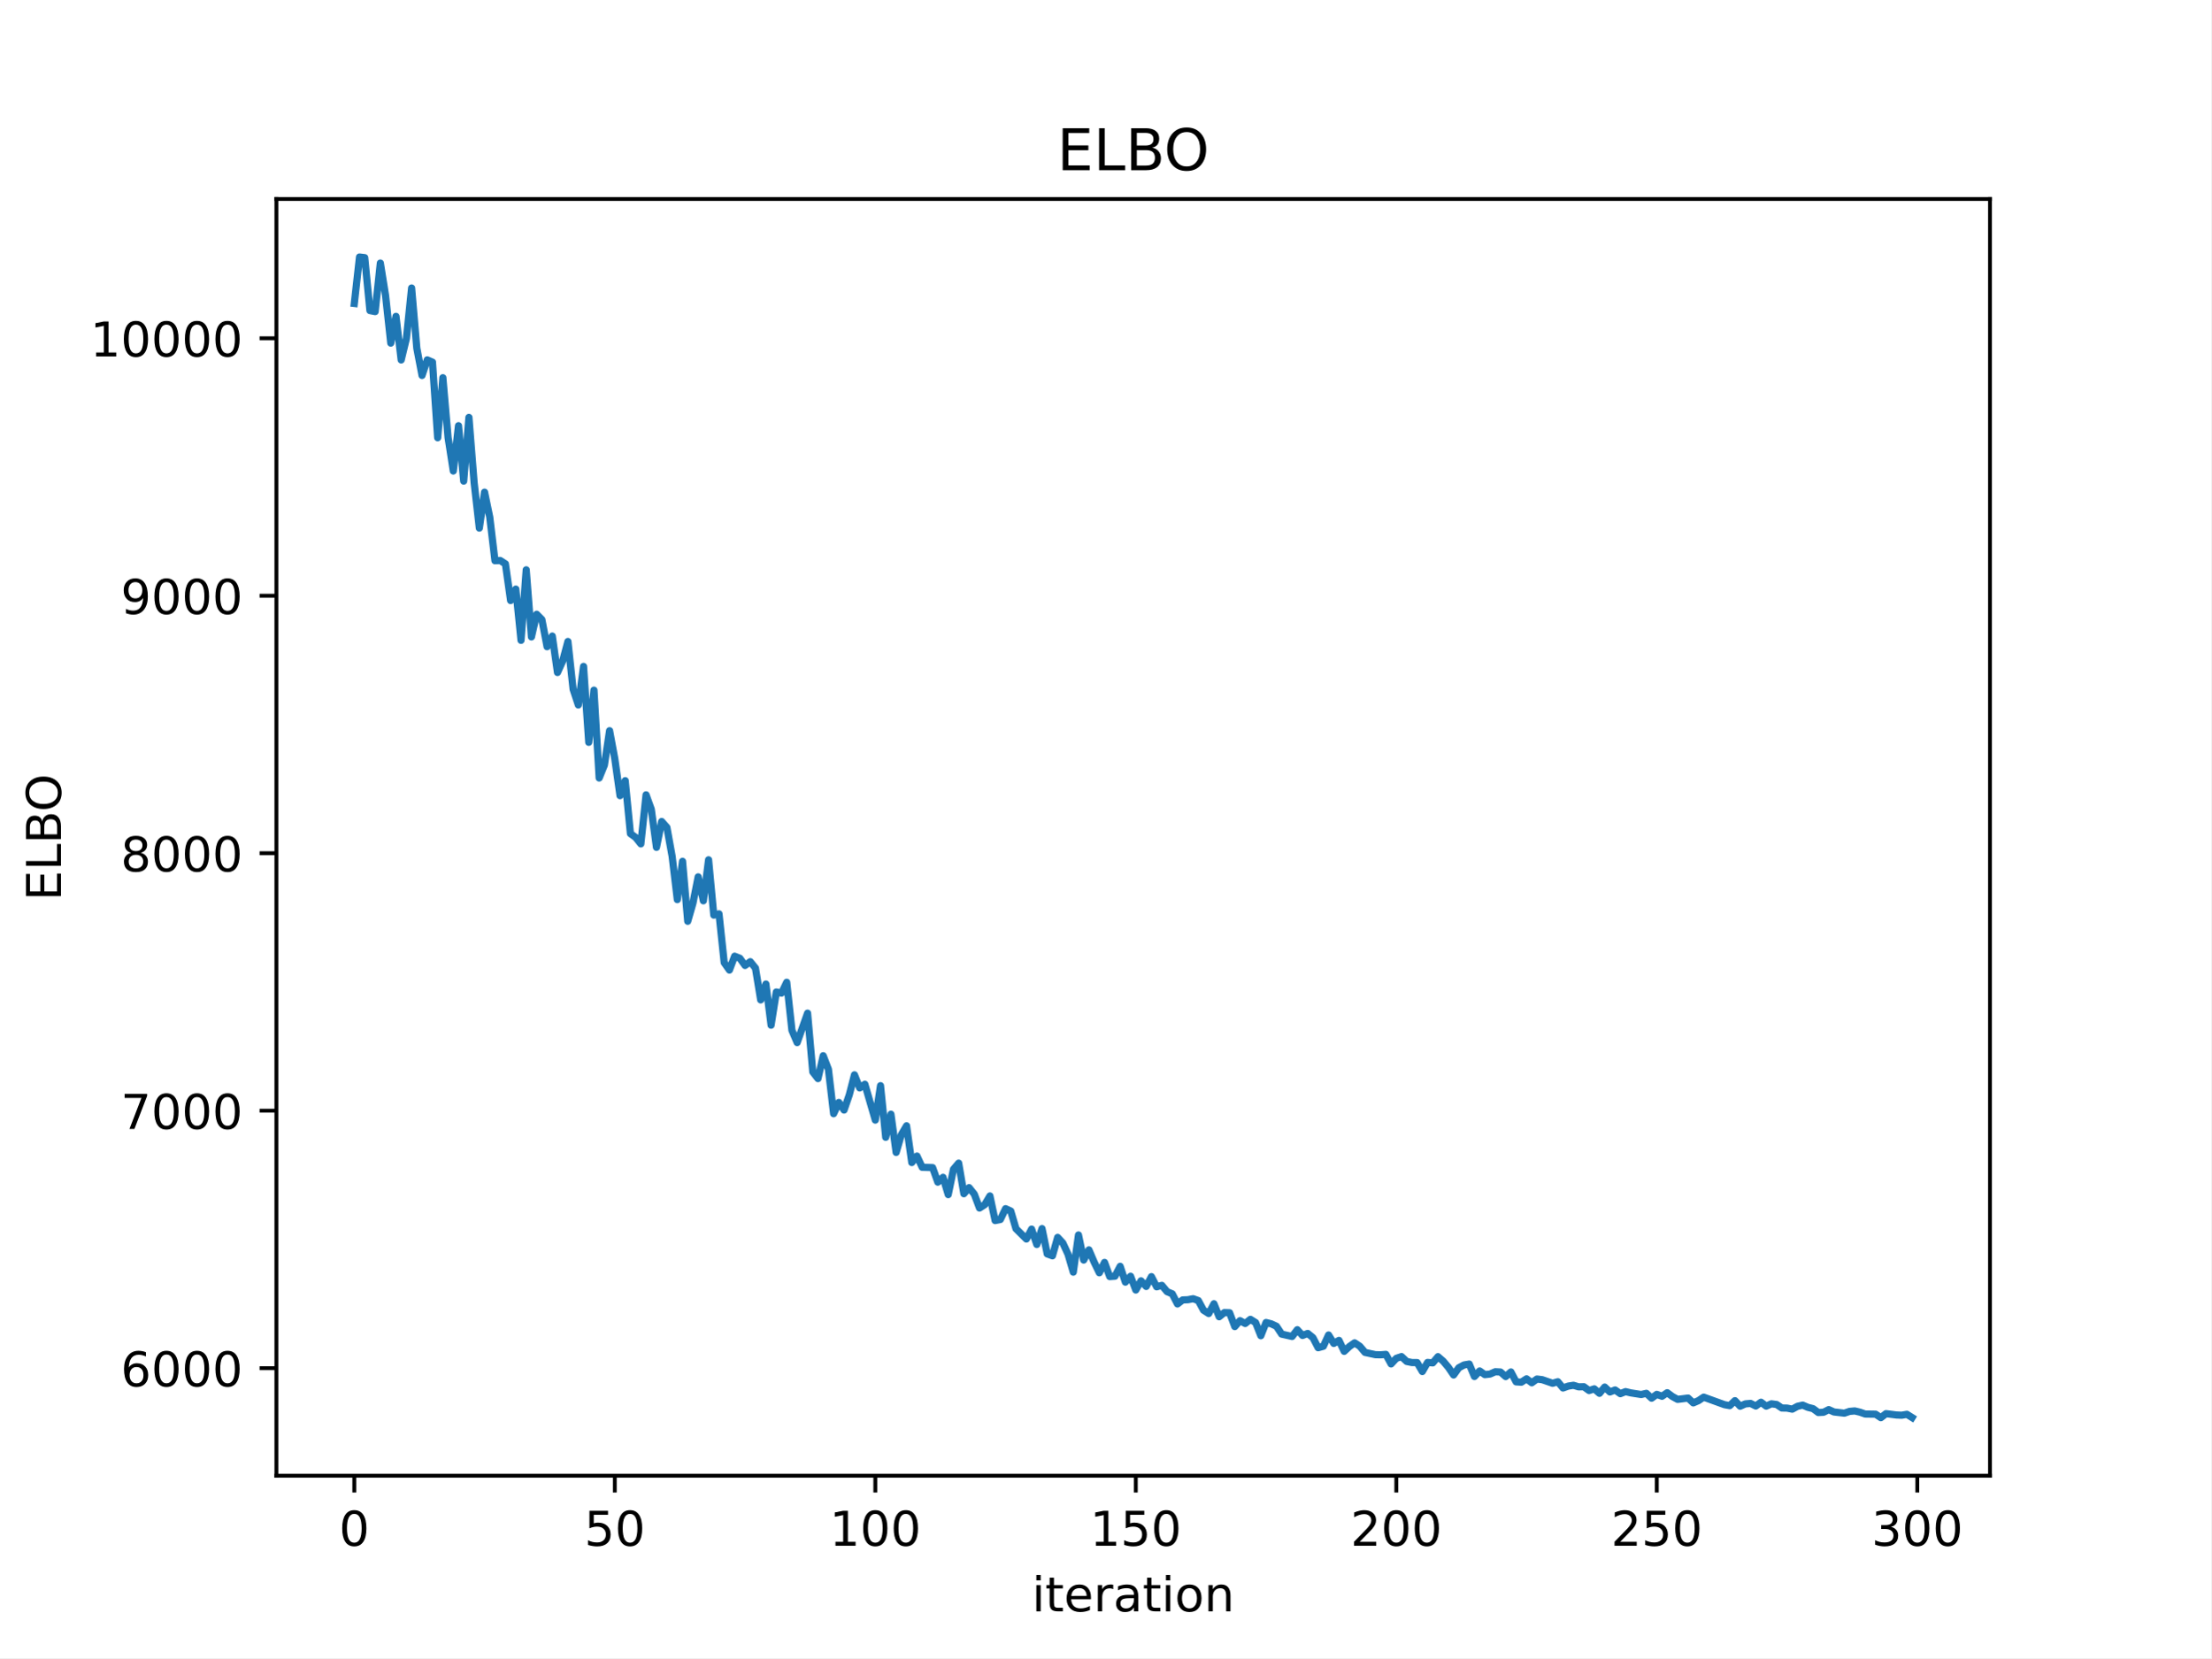
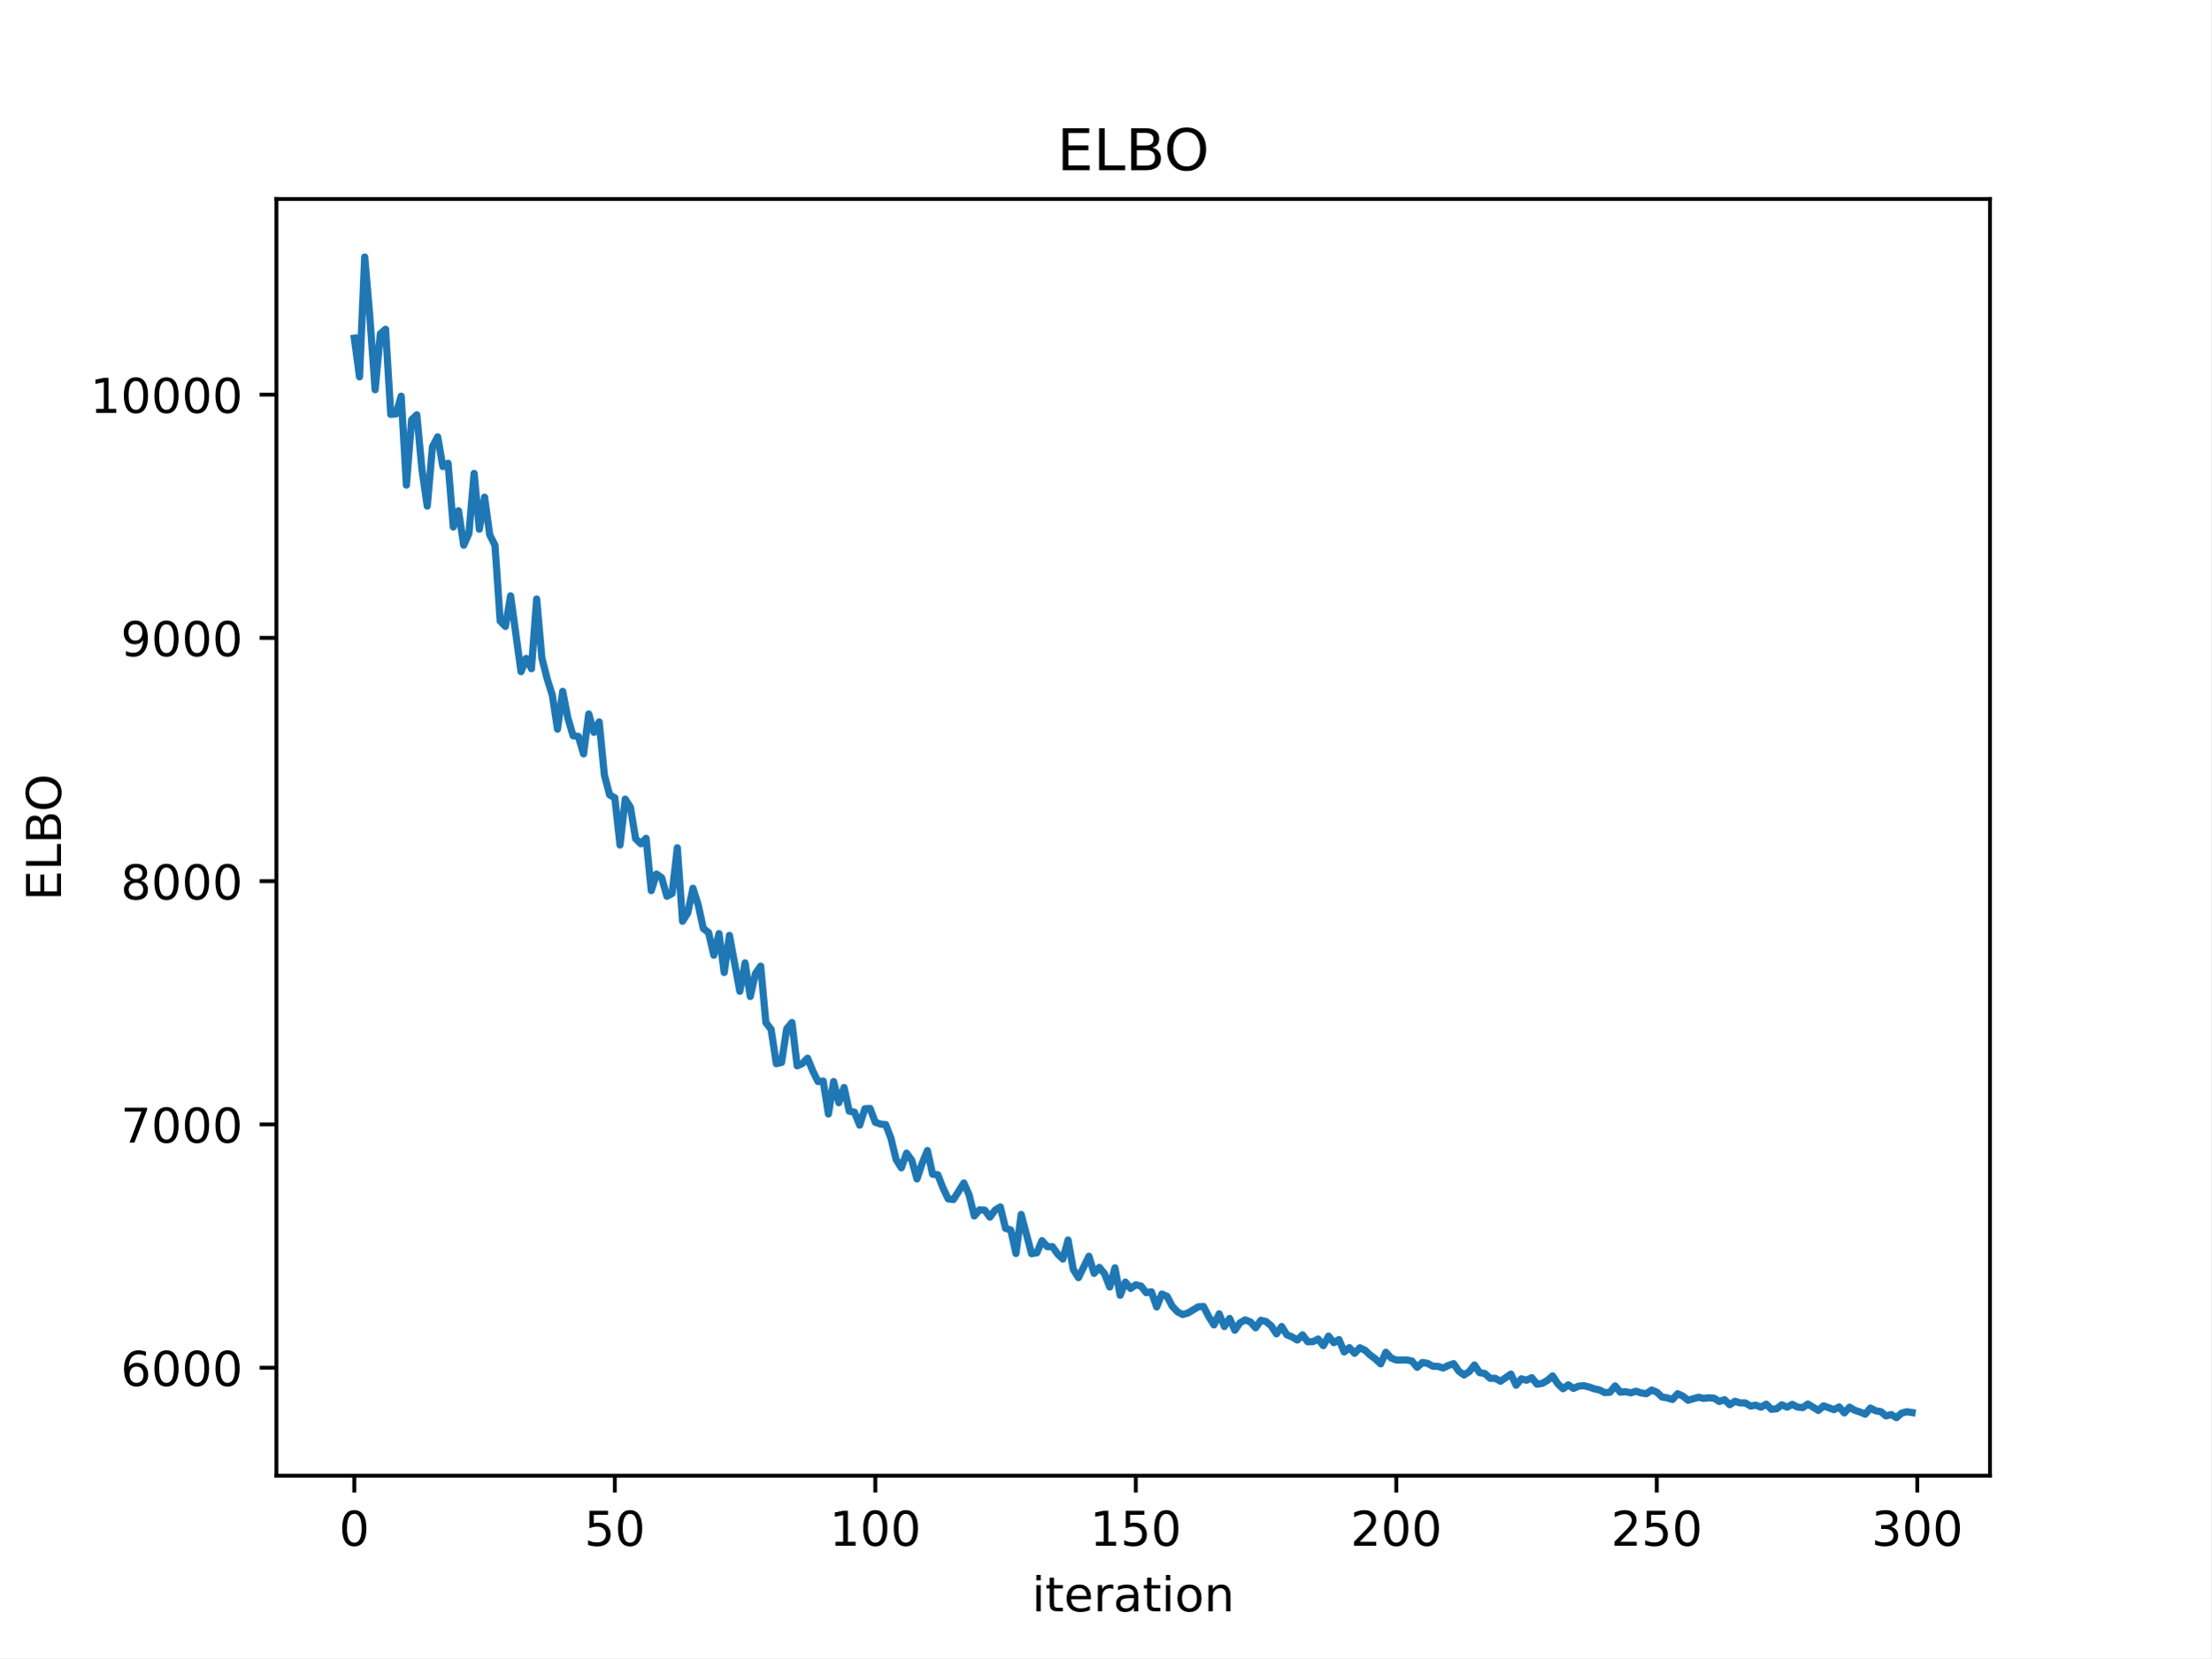
<svg xmlns="http://www.w3.org/2000/svg" xmlns:xlink="http://www.w3.org/1999/xlink" width="460.8pt" height="345.6pt" viewBox="0 0 460.8 345.6" version="1.1">
  <defs>
    <style type="text/css">*{stroke-linejoin: round; stroke-linecap: butt}</style>
  </defs>
  <g id="figure_1">
    <g id="patch_1">
      <path d="M 0 345.6  L 460.8 345.6  L 460.8 0  L 0 0  z " style="fill: #ffffff" />
    </g>
    <g id="axes_1">
      <g id="patch_2">
        <path d="M 57.6 307.584  L 414.72 307.584  L 414.72 41.472  L 57.6 41.472  z " style="fill: #ffffff" />
      </g>
      <g id="matplotlib.axis_1">
        <g id="xtick_1">
          <g id="line2d_1">
            <defs>
-               <path id="m43300ca6ef" d="M 0 0  L 0 3.5  " style="stroke: #000000; stroke-width: 0.8" />
-             </defs>
-             <g>
-               <use xlink:href="#m43300ca6ef" x="73.833" y="307.584" style="stroke: #000000; stroke-width: 0.8" />
+               <path id="mb80c0d71ea" d="M 0 0  L 0 3.5  " style="stroke: #000000; stroke-width: 0.8" />
+             </defs>
+             <g>
+               <use xlink:href="#mb80c0d71ea" x="73.833" y="307.584" style="stroke: #000000; stroke-width: 0.8" />
            </g>
          </g>
          <g id="text_1">
            <g transform="translate(70.65148 322.1824) scale(0.1 -0.1)">
              <defs>
                <path id="DejaVuSans-30" d="M 2034 4250  Q 1547 4250 1301 3770  Q 1056 3291 1056 2328  Q 1056 1369 1301 889  Q 1547 409 2034 409  Q 2525 409 2770 889  Q 3016 1369 3016 2328  Q 3016 3291 2770 3770  Q 2525 4250 2034 4250  z M 2034 4750  Q 2819 4750 3233 4129  Q 3647 3509 3647 2328  Q 3647 1150 3233 529  Q 2819 -91 2034 -91  Q 1250 -91 836 529  Q 422 1150 422 2328  Q 422 3509 836 4129  Q 1250 4750 2034 4750  z " transform="scale(0.015625)" />
              </defs>
              <use xlink:href="#DejaVuSans-30" />
            </g>
          </g>
        </g>
        <g id="xtick_2">
          <g id="line2d_2">
            <g>
-               <use xlink:href="#m43300ca6ef" x="128.123" y="307.584" style="stroke: #000000; stroke-width: 0.8" />
+               <use xlink:href="#mb80c0d71ea" x="128.123" y="307.584" style="stroke: #000000; stroke-width: 0.8" />
            </g>
          </g>
          <g id="text_2">
            <g transform="translate(121.7603 322.1824) scale(0.1 -0.1)">
              <defs>
                <path id="DejaVuSans-35" d="M 691 4666  L 3169 4666  L 3169 4134  L 1269 4134  L 1269 2991  Q 1406 3038 1543 3061  Q 1681 3084 1819 3084  Q 2600 3084 3056 2656  Q 3513 2228 3513 1497  Q 3513 744 3044 326  Q 2575 -91 1722 -91  Q 1428 -91 1123 -41  Q 819 9 494 109  L 494 744  Q 775 591 1075 516  Q 1375 441 1709 441  Q 2250 441 2565 725  Q 2881 1009 2881 1497  Q 2881 1984 2565 2268  Q 2250 2553 1709 2553  Q 1456 2553 1204 2497  Q 953 2441 691 2322  L 691 4666  z " transform="scale(0.015625)" />
              </defs>
              <use xlink:href="#DejaVuSans-35" />
              <use xlink:href="#DejaVuSans-30" transform="translate(63.62305 0)" />
            </g>
          </g>
        </g>
        <g id="xtick_3">
          <g id="line2d_3">
            <g>
-               <use xlink:href="#m43300ca6ef" x="182.413" y="307.584" style="stroke: #000000; stroke-width: 0.8" />
+               <use xlink:href="#mb80c0d71ea" x="182.413" y="307.584" style="stroke: #000000; stroke-width: 0.8" />
            </g>
          </g>
          <g id="text_3">
            <g transform="translate(172.8691 322.1824) scale(0.1 -0.1)">
              <defs>
                <path id="DejaVuSans-31" d="M 794 531  L 1825 531  L 1825 4091  L 703 3866  L 703 4441  L 1819 4666  L 2450 4666  L 2450 531  L 3481 531  L 3481 0  L 794 0  L 794 531  z " transform="scale(0.015625)" />
              </defs>
              <use xlink:href="#DejaVuSans-31" />
              <use xlink:href="#DejaVuSans-30" transform="translate(63.62305 0)" />
              <use xlink:href="#DejaVuSans-30" transform="translate(127.2461 0)" />
            </g>
          </g>
        </g>
        <g id="xtick_4">
          <g id="line2d_4">
            <g>
-               <use xlink:href="#m43300ca6ef" x="236.703" y="307.584" style="stroke: #000000; stroke-width: 0.8" />
+               <use xlink:href="#mb80c0d71ea" x="236.703" y="307.584" style="stroke: #000000; stroke-width: 0.8" />
            </g>
          </g>
          <g id="text_4">
            <g transform="translate(227.1592 322.1824) scale(0.1 -0.1)">
              <use xlink:href="#DejaVuSans-31" />
              <use xlink:href="#DejaVuSans-35" transform="translate(63.62305 0)" />
              <use xlink:href="#DejaVuSans-30" transform="translate(127.2461 0)" />
            </g>
          </g>
        </g>
        <g id="xtick_5">
          <g id="line2d_5">
            <g>
-               <use xlink:href="#m43300ca6ef" x="290.993" y="307.584" style="stroke: #000000; stroke-width: 0.8" />
+               <use xlink:href="#mb80c0d71ea" x="290.993" y="307.584" style="stroke: #000000; stroke-width: 0.8" />
            </g>
          </g>
          <g id="text_5">
            <g transform="translate(281.4492 322.1824) scale(0.1 -0.1)">
              <defs>
                <path id="DejaVuSans-32" d="M 1228 531  L 3431 531  L 3431 0  L 469 0  L 469 531  Q 828 903 1448 1529  Q 2069 2156 2228 2338  Q 2531 2678 2651 2914  Q 2772 3150 2772 3378  Q 2772 3750 2511 3984  Q 2250 4219 1831 4219  Q 1534 4219 1204 4116  Q 875 4013 500 3803  L 500 4441  Q 881 4594 1212 4672  Q 1544 4750 1819 4750  Q 2544 4750 2975 4387  Q 3406 4025 3406 3419  Q 3406 3131 3298 2873  Q 3191 2616 2906 2266  Q 2828 2175 2409 1742  Q 1991 1309 1228 531  z " transform="scale(0.015625)" />
              </defs>
              <use xlink:href="#DejaVuSans-32" />
              <use xlink:href="#DejaVuSans-30" transform="translate(63.62305 0)" />
              <use xlink:href="#DejaVuSans-30" transform="translate(127.2461 0)" />
            </g>
          </g>
        </g>
        <g id="xtick_6">
          <g id="line2d_6">
            <g>
-               <use xlink:href="#m43300ca6ef" x="345.283" y="307.584" style="stroke: #000000; stroke-width: 0.8" />
+               <use xlink:href="#mb80c0d71ea" x="345.283" y="307.584" style="stroke: #000000; stroke-width: 0.8" />
            </g>
          </g>
          <g id="text_6">
            <g transform="translate(335.7393 322.1824) scale(0.1 -0.1)">
              <use xlink:href="#DejaVuSans-32" />
              <use xlink:href="#DejaVuSans-35" transform="translate(63.62305 0)" />
              <use xlink:href="#DejaVuSans-30" transform="translate(127.2461 0)" />
            </g>
          </g>
        </g>
        <g id="xtick_7">
          <g id="line2d_7">
            <g>
-               <use xlink:href="#m43300ca6ef" x="399.573" y="307.584" style="stroke: #000000; stroke-width: 0.8" />
+               <use xlink:href="#mb80c0d71ea" x="399.573" y="307.584" style="stroke: #000000; stroke-width: 0.8" />
            </g>
          </g>
          <g id="text_7">
            <g transform="translate(390.0293 322.1824) scale(0.1 -0.1)">
              <defs>
                <path id="DejaVuSans-33" d="M 2597 2516  Q 3050 2419 3304 2112  Q 3559 1806 3559 1356  Q 3559 666 3084 287  Q 2609 -91 1734 -91  Q 1441 -91 1130 -33  Q 819 25 488 141  L 488 750  Q 750 597 1062 519  Q 1375 441 1716 441  Q 2309 441 2620 675  Q 2931 909 2931 1356  Q 2931 1769 2642 2001  Q 2353 2234 1838 2234  L 1294 2234  L 1294 2753  L 1863 2753  Q 2328 2753 2575 2939  Q 2822 3125 2822 3475  Q 2822 3834 2567 4026  Q 2313 4219 1838 4219  Q 1578 4219 1281 4162  Q 984 4106 628 3988  L 628 4550  Q 988 4650 1302 4700  Q 1616 4750 1894 4750  Q 2613 4750 3031 4423  Q 3450 4097 3450 3541  Q 3450 3153 3228 2886  Q 3006 2619 2597 2516  z " transform="scale(0.015625)" />
              </defs>
              <use xlink:href="#DejaVuSans-33" />
              <use xlink:href="#DejaVuSans-30" transform="translate(63.62305 0)" />
              <use xlink:href="#DejaVuSans-30" transform="translate(127.2461 0)" />
            </g>
          </g>
        </g>
        <g id="text_8">
          <g transform="translate(215.0373 335.8606) scale(0.1 -0.1)">
            <defs>
              <path id="DejaVuSans-69" d="M 603 3500  L 1178 3500  L 1178 0  L 603 0  L 603 3500  z M 603 4863  L 1178 4863  L 1178 4134  L 603 4134  L 603 4863  z " transform="scale(0.015625)" />
              <path id="DejaVuSans-74" d="M 1172 4494  L 1172 3500  L 2356 3500  L 2356 3053  L 1172 3053  L 1172 1153  Q 1172 725 1289 603  Q 1406 481 1766 481  L 2356 481  L 2356 0  L 1766 0  Q 1100 0 847 248  Q 594 497 594 1153  L 594 3053  L 172 3053  L 172 3500  L 594 3500  L 594 4494  L 1172 4494  z " transform="scale(0.015625)" />
              <path id="DejaVuSans-65" d="M 3597 1894  L 3597 1613  L 953 1613  Q 991 1019 1311 708  Q 1631 397 2203 397  Q 2534 397 2845 478  Q 3156 559 3463 722  L 3463 178  Q 3153 47 2828 -22  Q 2503 -91 2169 -91  Q 1331 -91 842 396  Q 353 884 353 1716  Q 353 2575 817 3079  Q 1281 3584 2069 3584  Q 2775 3584 3186 3129  Q 3597 2675 3597 1894  z M 3022 2063  Q 3016 2534 2758 2815  Q 2500 3097 2075 3097  Q 1594 3097 1305 2825  Q 1016 2553 972 2059  L 3022 2063  z " transform="scale(0.015625)" />
              <path id="DejaVuSans-72" d="M 2631 2963  Q 2534 3019 2420 3045  Q 2306 3072 2169 3072  Q 1681 3072 1420 2755  Q 1159 2438 1159 1844  L 1159 0  L 581 0  L 581 3500  L 1159 3500  L 1159 2956  Q 1341 3275 1631 3429  Q 1922 3584 2338 3584  Q 2397 3584 2469 3576  Q 2541 3569 2628 3553  L 2631 2963  z " transform="scale(0.015625)" />
              <path id="DejaVuSans-61" d="M 2194 1759  Q 1497 1759 1228 1600  Q 959 1441 959 1056  Q 959 750 1161 570  Q 1363 391 1709 391  Q 2188 391 2477 730  Q 2766 1069 2766 1631  L 2766 1759  L 2194 1759  z M 3341 1997  L 3341 0  L 2766 0  L 2766 531  Q 2569 213 2275 61  Q 1981 -91 1556 -91  Q 1019 -91 701 211  Q 384 513 384 1019  Q 384 1609 779 1909  Q 1175 2209 1959 2209  L 2766 2209  L 2766 2266  Q 2766 2663 2505 2880  Q 2244 3097 1772 3097  Q 1472 3097 1187 3025  Q 903 2953 641 2809  L 641 3341  Q 956 3463 1253 3523  Q 1550 3584 1831 3584  Q 2591 3584 2966 3190  Q 3341 2797 3341 1997  z " transform="scale(0.015625)" />
              <path id="DejaVuSans-6f" d="M 1959 3097  Q 1497 3097 1228 2736  Q 959 2375 959 1747  Q 959 1119 1226 758  Q 1494 397 1959 397  Q 2419 397 2687 759  Q 2956 1122 2956 1747  Q 2956 2369 2687 2733  Q 2419 3097 1959 3097  z M 1959 3584  Q 2709 3584 3137 3096  Q 3566 2609 3566 1747  Q 3566 888 3137 398  Q 2709 -91 1959 -91  Q 1206 -91 779 398  Q 353 888 353 1747  Q 353 2609 779 3096  Q 1206 3584 1959 3584  z " transform="scale(0.015625)" />
              <path id="DejaVuSans-6e" d="M 3513 2113  L 3513 0  L 2938 0  L 2938 2094  Q 2938 2591 2744 2837  Q 2550 3084 2163 3084  Q 1697 3084 1428 2787  Q 1159 2491 1159 1978  L 1159 0  L 581 0  L 581 3500  L 1159 3500  L 1159 2956  Q 1366 3272 1645 3428  Q 1925 3584 2291 3584  Q 2894 3584 3203 3211  Q 3513 2838 3513 2113  z " transform="scale(0.015625)" />
            </defs>
            <use xlink:href="#DejaVuSans-69" />
            <use xlink:href="#DejaVuSans-74" transform="translate(27.7832 0)" />
            <use xlink:href="#DejaVuSans-65" transform="translate(66.99219 0)" />
            <use xlink:href="#DejaVuSans-72" transform="translate(128.5156 0)" />
            <use xlink:href="#DejaVuSans-61" transform="translate(169.6289 0)" />
            <use xlink:href="#DejaVuSans-74" transform="translate(230.9082 0)" />
            <use xlink:href="#DejaVuSans-69" transform="translate(270.1172 0)" />
            <use xlink:href="#DejaVuSans-6f" transform="translate(297.9004 0)" />
            <use xlink:href="#DejaVuSans-6e" transform="translate(359.082 0)" />
          </g>
        </g>
      </g>
      <g id="matplotlib.axis_2">
        <g id="ytick_1">
          <g id="line2d_8">
            <defs>
-               <path id="m16ed26ed6d" d="M 0 0  L -3.5 0  " style="stroke: #000000; stroke-width: 0.8" />
-             </defs>
-             <g>
-               <use xlink:href="#m16ed26ed6d" x="57.6" y="285.167" style="stroke: #000000; stroke-width: 0.8" />
+               <path id="m23ba7a5408" d="M 0 0  L -3.5 0  " style="stroke: #000000; stroke-width: 0.8" />
+             </defs>
+             <g>
+               <use xlink:href="#m23ba7a5408" x="57.6" y="285.073" style="stroke: #000000; stroke-width: 0.8" />
            </g>
          </g>
          <g id="text_9">
-             <g transform="translate(25.15 288.9662) scale(0.1 -0.1)">
+             <g transform="translate(25.15 288.8725) scale(0.1 -0.1)">
              <defs>
                <path id="DejaVuSans-36" d="M 2113 2584  Q 1688 2584 1439 2293  Q 1191 2003 1191 1497  Q 1191 994 1439 701  Q 1688 409 2113 409  Q 2538 409 2786 701  Q 3034 994 3034 1497  Q 3034 2003 2786 2293  Q 2538 2584 2113 2584  z M 3366 4563  L 3366 3988  Q 3128 4100 2886 4159  Q 2644 4219 2406 4219  Q 1781 4219 1451 3797  Q 1122 3375 1075 2522  Q 1259 2794 1537 2939  Q 1816 3084 2150 3084  Q 2853 3084 3261 2657  Q 3669 2231 3669 1497  Q 3669 778 3244 343  Q 2819 -91 2113 -91  Q 1303 -91 875 529  Q 447 1150 447 2328  Q 447 3434 972 4092  Q 1497 4750 2381 4750  Q 2619 4750 2861 4703  Q 3103 4656 3366 4563  z " transform="scale(0.015625)" />
              </defs>
              <use xlink:href="#DejaVuSans-36" />
              <use xlink:href="#DejaVuSans-30" transform="translate(63.62305 0)" />
              <use xlink:href="#DejaVuSans-30" transform="translate(127.2461 0)" />
              <use xlink:href="#DejaVuSans-30" transform="translate(190.8691 0)" />
            </g>
          </g>
        </g>
        <g id="ytick_2">
          <g id="line2d_9">
            <g>
-               <use xlink:href="#m16ed26ed6d" x="57.6" y="231.5" style="stroke: #000000; stroke-width: 0.8" />
+               <use xlink:href="#m23ba7a5408" x="57.6" y="234.367" style="stroke: #000000; stroke-width: 0.8" />
            </g>
          </g>
          <g id="text_10">
-             <g transform="translate(25.15 235.2991) scale(0.1 -0.1)">
+             <g transform="translate(25.15 238.1665) scale(0.1 -0.1)">
              <defs>
                <path id="DejaVuSans-37" d="M 525 4666  L 3525 4666  L 3525 4397  L 1831 0  L 1172 0  L 2766 4134  L 525 4134  L 525 4666  z " transform="scale(0.015625)" />
              </defs>
              <use xlink:href="#DejaVuSans-37" />
              <use xlink:href="#DejaVuSans-30" transform="translate(63.62305 0)" />
              <use xlink:href="#DejaVuSans-30" transform="translate(127.2461 0)" />
              <use xlink:href="#DejaVuSans-30" transform="translate(190.8691 0)" />
            </g>
          </g>
        </g>
        <g id="ytick_3">
          <g id="line2d_10">
            <g>
-               <use xlink:href="#m16ed26ed6d" x="57.6" y="177.833" style="stroke: #000000; stroke-width: 0.8" />
+               <use xlink:href="#m23ba7a5408" x="57.6" y="183.661" style="stroke: #000000; stroke-width: 0.8" />
            </g>
          </g>
          <g id="text_11">
-             <g transform="translate(25.15 181.6319) scale(0.1 -0.1)">
+             <g transform="translate(25.15 187.4605) scale(0.1 -0.1)">
              <defs>
                <path id="DejaVuSans-38" d="M 2034 2216  Q 1584 2216 1326 1975  Q 1069 1734 1069 1313  Q 1069 891 1326 650  Q 1584 409 2034 409  Q 2484 409 2743 651  Q 3003 894 3003 1313  Q 3003 1734 2745 1975  Q 2488 2216 2034 2216  z M 1403 2484  Q 997 2584 770 2862  Q 544 3141 544 3541  Q 544 4100 942 4425  Q 1341 4750 2034 4750  Q 2731 4750 3128 4425  Q 3525 4100 3525 3541  Q 3525 3141 3298 2862  Q 3072 2584 2669 2484  Q 3125 2378 3379 2068  Q 3634 1759 3634 1313  Q 3634 634 3220 271  Q 2806 -91 2034 -91  Q 1263 -91 848 271  Q 434 634 434 1313  Q 434 1759 690 2068  Q 947 2378 1403 2484  z M 1172 3481  Q 1172 3119 1398 2916  Q 1625 2713 2034 2713  Q 2441 2713 2670 2916  Q 2900 3119 2900 3481  Q 2900 3844 2670 4047  Q 2441 4250 2034 4250  Q 1625 4250 1398 4047  Q 1172 3844 1172 3481  z " transform="scale(0.015625)" />
              </defs>
              <use xlink:href="#DejaVuSans-38" />
              <use xlink:href="#DejaVuSans-30" transform="translate(63.62305 0)" />
              <use xlink:href="#DejaVuSans-30" transform="translate(127.2461 0)" />
              <use xlink:href="#DejaVuSans-30" transform="translate(190.8691 0)" />
            </g>
          </g>
        </g>
        <g id="ytick_4">
          <g id="line2d_11">
            <g>
-               <use xlink:href="#m16ed26ed6d" x="57.6" y="124.166" style="stroke: #000000; stroke-width: 0.8" />
+               <use xlink:href="#m23ba7a5408" x="57.6" y="132.955" style="stroke: #000000; stroke-width: 0.8" />
            </g>
          </g>
          <g id="text_12">
-             <g transform="translate(25.15 127.9648) scale(0.1 -0.1)">
+             <g transform="translate(25.15 136.7545) scale(0.1 -0.1)">
              <defs>
                <path id="DejaVuSans-39" d="M 703 97  L 703 672  Q 941 559 1184 500  Q 1428 441 1663 441  Q 2288 441 2617 861  Q 2947 1281 2994 2138  Q 2813 1869 2534 1725  Q 2256 1581 1919 1581  Q 1219 1581 811 2004  Q 403 2428 403 3163  Q 403 3881 828 4315  Q 1253 4750 1959 4750  Q 2769 4750 3195 4129  Q 3622 3509 3622 2328  Q 3622 1225 3098 567  Q 2575 -91 1691 -91  Q 1453 -91 1209 -44  Q 966 3 703 97  z M 1959 2075  Q 2384 2075 2632 2365  Q 2881 2656 2881 3163  Q 2881 3666 2632 3958  Q 2384 4250 1959 4250  Q 1534 4250 1286 3958  Q 1038 3666 1038 3163  Q 1038 2656 1286 2365  Q 1534 2075 1959 2075  z " transform="scale(0.015625)" />
              </defs>
              <use xlink:href="#DejaVuSans-39" />
              <use xlink:href="#DejaVuSans-30" transform="translate(63.62305 0)" />
              <use xlink:href="#DejaVuSans-30" transform="translate(127.2461 0)" />
              <use xlink:href="#DejaVuSans-30" transform="translate(190.8691 0)" />
            </g>
          </g>
        </g>
        <g id="ytick_5">
          <g id="line2d_12">
            <g>
-               <use xlink:href="#m16ed26ed6d" x="57.6" y="70.498" style="stroke: #000000; stroke-width: 0.8" />
+               <use xlink:href="#m23ba7a5408" x="57.6" y="82.249" style="stroke: #000000; stroke-width: 0.8" />
            </g>
          </g>
          <g id="text_13">
-             <g transform="translate(18.7875 74.29768) scale(0.1 -0.1)">
+             <g transform="translate(18.7875 86.04845) scale(0.1 -0.1)">
              <use xlink:href="#DejaVuSans-31" />
              <use xlink:href="#DejaVuSans-30" transform="translate(63.62305 0)" />
              <use xlink:href="#DejaVuSans-30" transform="translate(127.2461 0)" />
              <use xlink:href="#DejaVuSans-30" transform="translate(190.8691 0)" />
              <use xlink:href="#DejaVuSans-30" transform="translate(254.4922 0)" />
            </g>
          </g>
        </g>
        <g id="text_14">
          <g transform="translate(12.70781 187.7522) rotate(-90) scale(0.1 -0.1)">
            <defs>
              <path id="DejaVuSans-45" d="M 628 4666  L 3578 4666  L 3578 4134  L 1259 4134  L 1259 2753  L 3481 2753  L 3481 2222  L 1259 2222  L 1259 531  L 3634 531  L 3634 0  L 628 0  L 628 4666  z " transform="scale(0.015625)" />
              <path id="DejaVuSans-4c" d="M 628 4666  L 1259 4666  L 1259 531  L 3531 531  L 3531 0  L 628 0  L 628 4666  z " transform="scale(0.015625)" />
              <path id="DejaVuSans-42" d="M 1259 2228  L 1259 519  L 2272 519  Q 2781 519 3026 730  Q 3272 941 3272 1375  Q 3272 1813 3026 2020  Q 2781 2228 2272 2228  L 1259 2228  z M 1259 4147  L 1259 2741  L 2194 2741  Q 2656 2741 2882 2914  Q 3109 3088 3109 3444  Q 3109 3797 2882 3972  Q 2656 4147 2194 4147  L 1259 4147  z M 628 4666  L 2241 4666  Q 2963 4666 3353 4366  Q 3744 4066 3744 3513  Q 3744 3084 3544 2831  Q 3344 2578 2956 2516  Q 3422 2416 3680 2098  Q 3938 1781 3938 1306  Q 3938 681 3513 340  Q 3088 0 2303 0  L 628 0  L 628 4666  z " transform="scale(0.015625)" />
              <path id="DejaVuSans-4f" d="M 2522 4238  Q 1834 4238 1429 3725  Q 1025 3213 1025 2328  Q 1025 1447 1429 934  Q 1834 422 2522 422  Q 3209 422 3611 934  Q 4013 1447 4013 2328  Q 4013 3213 3611 3725  Q 3209 4238 2522 4238  z M 2522 4750  Q 3503 4750 4090 4092  Q 4678 3434 4678 2328  Q 4678 1225 4090 567  Q 3503 -91 2522 -91  Q 1538 -91 948 565  Q 359 1222 359 2328  Q 359 3434 948 4092  Q 1538 4750 2522 4750  z " transform="scale(0.015625)" />
            </defs>
            <use xlink:href="#DejaVuSans-45" />
            <use xlink:href="#DejaVuSans-4c" transform="translate(63.18359 0)" />
            <use xlink:href="#DejaVuSans-42" transform="translate(118.8965 0)" />
            <use xlink:href="#DejaVuSans-4f" transform="translate(185.75 0)" />
          </g>
        </g>
      </g>
      <g id="line2d_13">
-         <path d="M 73.833 63.255  L 74.919 53.568  L 76.004 53.699  L 77.09 64.728  L 78.176 64.95  L 79.262 54.831  L 80.348 61.607  L 81.433 71.511  L 82.519 65.933  L 83.605 75.016  L 84.691 70.55  L 85.777 60.029  L 86.862 72.591  L 87.948 78.25  L 89.034 75.005  L 90.12 75.474  L 91.206 91.235  L 92.291 78.723  L 93.377 91.2  L 94.463 98.169  L 95.549 88.729  L 96.635 100.274  L 97.72 87.003  L 98.806 100.604  L 99.892 110.068  L 100.978 102.586  L 102.064 107.817  L 103.149 116.869  L 104.235 116.821  L 105.321 117.518  L 106.407 125.165  L 107.493 122.785  L 108.578 133.463  L 109.664 118.765  L 110.75 132.746  L 111.836 128.03  L 112.922 129.129  L 114.007 134.789  L 115.093 132.575  L 116.179 140.176  L 117.265 137.752  L 118.351 133.705  L 119.436 143.664  L 120.522 146.935  L 121.608 138.901  L 122.694 154.725  L 123.78 143.848  L 124.865 162.158  L 125.951 159.475  L 127.037 152.3  L 128.123 158.164  L 129.209 165.84  L 130.294 162.714  L 131.38 173.755  L 132.466 174.542  L 133.552 175.888  L 134.638 165.671  L 135.723 168.668  L 136.809 176.615  L 137.895 171.225  L 138.981 172.463  L 140.067 178.457  L 141.152 187.511  L 142.238 179.528  L 143.324 192.025  L 144.41 188.239  L 145.496 182.763  L 146.581 187.757  L 147.667 179.21  L 148.753 190.738  L 149.839 190.478  L 150.925 200.641  L 152.01 202.191  L 153.096 199.3  L 154.182 199.732  L 155.268 201.23  L 156.354 200.442  L 157.439 201.784  L 158.525 208.411  L 159.611 205.104  L 160.697 213.685  L 161.783 206.768  L 162.868 206.992  L 163.954 204.739  L 165.04 214.754  L 166.126 217.304  L 168.297 211.178  L 169.383 223.417  L 170.469 224.817  L 171.555 220.048  L 172.641 222.879  L 173.726 232.135  L 174.812 229.777  L 175.898 231.368  L 176.984 228.231  L 178.07 224.032  L 179.155 226.756  L 180.241 225.997  L 182.413 233.464  L 183.499 226.286  L 184.584 237.05  L 185.67 232.237  L 186.756 240.206  L 187.842 236.5  L 188.928 234.653  L 190.013 242.315  L 191.099 240.959  L 192.185 243.304  L 194.357 243.365  L 195.442 246.4  L 196.528 245.392  L 197.614 248.997  L 198.7 243.715  L 199.786 242.434  L 200.871 248.813  L 201.957 247.546  L 203.043 248.899  L 204.129 251.795  L 205.215 251.094  L 206.3 249.274  L 207.386 254.405  L 208.472 254.187  L 209.558 251.928  L 210.644 252.42  L 211.729 256.103  L 213.901 258.251  L 214.987 256.188  L 216.073 259.395  L 217.158 256.082  L 218.244 261.356  L 219.33 261.751  L 220.416 257.914  L 221.502 259.088  L 222.587 261.446  L 223.673 265.155  L 224.759 257.408  L 225.845 262.635  L 226.931 260.516  L 228.016 263.052  L 229.102 265.289  L 230.188 263.127  L 231.274 266.084  L 232.36 266.006  L 233.445 263.948  L 234.531 267.241  L 235.617 266.013  L 236.703 268.882  L 237.789 266.966  L 238.875 268.136  L 239.96 266.093  L 241.046 268.21  L 242.132 267.908  L 243.218 269.22  L 244.304 269.675  L 245.389 271.786  L 246.475 270.946  L 247.561 270.904  L 248.647 270.693  L 249.733 271.081  L 250.818 273.096  L 251.904 273.788  L 252.99 271.747  L 254.076 274.452  L 255.162 273.582  L 256.247 273.616  L 257.333 276.504  L 258.419 275.268  L 259.505 275.862  L 260.591 274.994  L 261.676 275.67  L 262.762 278.411  L 263.848 275.65  L 264.934 275.931  L 266.02 276.435  L 267.105 278.074  L 269.277 278.571  L 270.363 277.154  L 271.449 278.356  L 272.534 277.933  L 273.62 278.815  L 274.706 280.911  L 275.792 280.607  L 276.878 278.254  L 277.963 280.015  L 279.049 279.379  L 280.135 281.666  L 281.221 280.653  L 282.307 279.892  L 283.392 280.609  L 284.478 281.89  L 286.65 282.361  L 287.736 282.384  L 288.821 282.294  L 289.907 284.285  L 290.993 283.123  L 292.079 282.757  L 293.165 283.774  L 294.25 283.999  L 295.336 284.003  L 296.422 285.868  L 297.508 283.974  L 298.594 284.07  L 299.679 282.773  L 300.765 283.712  L 301.851 284.996  L 302.937 286.592  L 304.023 285.082  L 305.108 284.506  L 306.194 284.313  L 307.28 286.91  L 308.366 285.753  L 309.452 286.524  L 310.537 286.396  L 311.623 285.917  L 312.709 285.975  L 313.795 286.924  L 314.881 285.961  L 315.966 288.025  L 317.052 288.095  L 318.138 287.392  L 319.224 288.218  L 320.31 287.432  L 321.395 287.57  L 323.567 288.322  L 324.653 288  L 325.739 289.304  L 326.824 288.909  L 327.91 288.735  L 328.996 289.065  L 330.082 289.039  L 331.168 289.836  L 332.253 289.482  L 333.339 290.414  L 334.425 289.109  L 335.511 290.131  L 336.597 289.714  L 337.682 290.487  L 338.768 290.056  L 339.854 290.319  L 342.026 290.664  L 343.111 290.412  L 344.197 291.431  L 345.283 290.631  L 346.369 291.028  L 347.455 290.283  L 348.54 291.087  L 349.626 291.677  L 351.798 291.4  L 352.884 292.408  L 353.969 291.936  L 355.055 291.212  L 359.398 292.785  L 360.484 292.986  L 361.57 291.942  L 362.656 293.103  L 363.742 292.612  L 364.827 292.521  L 365.913 293.061  L 366.999 292.27  L 368.085 293.086  L 369.171 292.599  L 370.256 292.744  L 371.342 293.474  L 372.428 293.494  L 373.514 293.713  L 374.6 293.122  L 375.685 292.872  L 376.771 293.339  L 377.857 293.612  L 378.943 294.418  L 380.029 294.363  L 381.114 293.811  L 382.2 294.3  L 384.372 294.552  L 385.458 294.177  L 386.543 294.084  L 387.629 294.348  L 388.715 294.731  L 390.887 294.764  L 391.972 295.488  L 393.058 294.648  L 395.23 294.931  L 396.316 294.979  L 397.401 294.786  L 398.487 295.467  L 398.487 295.467  " clip-path="url(#pf13bd55815)" style="fill: none; stroke: #1f77b4; stroke-width: 1.5; stroke-linecap: square" />
+         <path d="M 73.833 70.481  L 74.919 78.54  L 76.004 53.568  L 77.09 66.304  L 78.176 81.226  L 79.262 69.569  L 80.348 68.627  L 81.433 86.37  L 82.519 86.262  L 83.605 82.571  L 84.691 101.116  L 85.777 87.504  L 86.862 86.459  L 87.948 98.003  L 89.034 105.488  L 90.12 93.123  L 91.206 91.05  L 92.291 97.25  L 93.377 96.563  L 94.463 109.847  L 95.549 106.443  L 96.635 113.631  L 97.72 111.173  L 98.806 98.665  L 99.892 110.298  L 100.978 103.624  L 102.064 111.487  L 103.149 113.64  L 104.235 129.444  L 105.321 130.57  L 106.407 124.185  L 108.578 139.991  L 109.664 137.219  L 110.75 139.378  L 111.836 124.845  L 112.922 137.138  L 114.007 141.424  L 115.093 144.876  L 116.179 151.978  L 117.265 144.103  L 118.351 149.715  L 119.436 153.355  L 120.522 153.479  L 121.608 157.139  L 122.694 148.811  L 123.78 152.645  L 124.865 150.464  L 125.951 161.548  L 127.037 165.661  L 128.123 166.288  L 129.209 176.131  L 130.294 166.563  L 131.38 168.282  L 132.466 174.828  L 133.552 175.864  L 134.638 174.735  L 135.723 185.636  L 136.809 182.171  L 137.895 182.96  L 138.981 186.813  L 140.067 186.233  L 141.152 176.696  L 142.238 192.017  L 143.324 190.299  L 144.41 185.137  L 145.496 188.592  L 146.581 193.541  L 147.667 194.371  L 148.753 199.105  L 149.839 194.591  L 150.925 202.698  L 152.01 194.956  L 154.182 206.62  L 155.268 200.698  L 156.354 207.698  L 157.439 202.916  L 158.525 201.369  L 159.611 213.152  L 160.697 214.542  L 161.783 221.71  L 162.868 221.45  L 163.954 214.432  L 165.04 213.126  L 166.126 222.159  L 167.212 221.677  L 168.297 220.551  L 169.383 223.231  L 170.469 225.422  L 171.555 225.322  L 172.641 232.194  L 173.726 225.431  L 174.812 229.838  L 175.898 226.667  L 176.984 231.602  L 178.07 231.812  L 179.155 234.523  L 180.241 231.1  L 181.327 231.034  L 182.413 233.921  L 183.499 234.307  L 184.584 234.399  L 185.67 237.242  L 186.756 241.693  L 187.842 243.416  L 188.928 240.351  L 190.013 241.827  L 191.099 245.728  L 192.185 242.452  L 193.271 239.814  L 194.357 244.743  L 195.442 244.861  L 196.528 247.625  L 197.614 249.891  L 198.7 250.023  L 200.871 246.567  L 201.957 249.04  L 203.043 253.447  L 204.129 252.171  L 205.215 252.23  L 206.3 253.697  L 207.386 252.206  L 208.472 251.568  L 209.558 256.03  L 210.644 256.375  L 211.729 261.274  L 212.815 253.132  L 214.987 261.315  L 216.073 261.137  L 217.158 258.587  L 218.244 259.836  L 219.33 259.839  L 220.416 261.376  L 221.502 262.425  L 222.587 258.459  L 223.673 264.59  L 224.759 266.307  L 226.931 261.84  L 228.016 265.413  L 229.102 264.17  L 230.188 265.482  L 231.274 268.252  L 232.36 264.261  L 233.445 269.976  L 234.531 267.228  L 235.617 268.549  L 236.703 267.796  L 237.789 268.053  L 238.875 269.435  L 239.96 269.257  L 241.046 272.412  L 242.132 269.714  L 243.218 270.202  L 244.304 272.258  L 245.389 273.428  L 246.475 273.994  L 247.561 273.683  L 249.733 272.373  L 250.818 272.32  L 251.904 274.422  L 252.99 276.157  L 254.076 273.843  L 255.162 276.493  L 256.247 274.8  L 257.333 277.268  L 258.419 275.722  L 259.505 275.104  L 260.591 275.541  L 261.676 276.761  L 262.762 275.2  L 263.848 275.446  L 264.934 276.361  L 266.02 278.018  L 267.105 276.483  L 268.191 278.224  L 269.277 278.659  L 270.363 279.311  L 271.449 278.222  L 272.534 279.663  L 273.62 279.645  L 274.706 279.096  L 275.792 280.481  L 276.878 278.487  L 277.963 279.859  L 279.049 279.212  L 280.135 281.785  L 281.221 280.896  L 282.307 282.074  L 283.392 280.921  L 284.478 281.436  L 285.564 282.446  L 286.65 283.254  L 287.736 284.278  L 288.821 281.857  L 289.907 283.042  L 290.993 283.481  L 293.165 283.459  L 294.25 283.679  L 295.336 284.993  L 296.422 283.984  L 297.508 284.171  L 298.594 284.76  L 299.679 284.798  L 300.765 285.142  L 301.851 284.609  L 302.937 284.23  L 304.023 285.799  L 305.108 286.591  L 306.194 285.892  L 307.28 284.513  L 308.366 286.112  L 309.452 286.287  L 310.537 287.285  L 311.623 287.286  L 312.709 287.899  L 314.881 286.403  L 315.966 288.729  L 317.052 287.389  L 318.138 287.695  L 319.224 287.147  L 320.31 288.505  L 321.395 288.353  L 322.481 287.726  L 323.567 286.786  L 324.653 288.418  L 325.739 289.465  L 326.824 288.645  L 327.91 289.388  L 328.996 288.911  L 330.082 288.832  L 331.168 289.089  L 332.253 289.478  L 333.339 289.709  L 334.425 290.266  L 335.511 290.19  L 336.597 288.868  L 337.682 290.181  L 338.768 290.069  L 339.854 290.308  L 340.94 289.979  L 342.026 290.333  L 343.111 290.49  L 344.197 289.734  L 345.283 290.164  L 346.369 291.186  L 347.455 291.36  L 348.54 291.697  L 349.626 290.497  L 350.712 290.988  L 351.798 291.863  L 353.969 291.232  L 355.055 291.475  L 356.141 291.339  L 357.227 291.436  L 358.313 292.119  L 359.398 291.74  L 360.484 292.786  L 361.57 292.074  L 362.656 292.423  L 363.742 292.42  L 364.827 293.068  L 365.913 292.888  L 366.999 293.299  L 368.085 292.662  L 369.171 293.747  L 370.256 293.631  L 371.342 292.802  L 372.428 293.301  L 373.514 292.719  L 374.6 293.276  L 375.685 293.392  L 376.771 292.639  L 378.943 293.981  L 380.029 293.028  L 382.2 293.813  L 383.286 293.256  L 384.372 294.492  L 385.458 293.3  L 386.543 293.956  L 387.629 294.296  L 388.715 294.76  L 389.801 293.482  L 390.887 294.054  L 391.972 294.231  L 393.058 295.126  L 394.144 294.834  L 395.23 295.488  L 396.316 294.535  L 397.401 294.249  L 398.487 294.419  L 398.487 294.419  " clip-path="url(#p12ef6ea960)" style="fill: none; stroke: #1f77b4; stroke-width: 1.5; stroke-linecap: square" />
      </g>
      <g id="patch_3">
        <path d="M 57.6 307.584  L 57.6 41.472  " style="fill: none; stroke: #000000; stroke-width: 0.8; stroke-linejoin: miter; stroke-linecap: square" />
      </g>
      <g id="patch_4">
        <path d="M 414.72 307.584  L 414.72 41.472  " style="fill: none; stroke: #000000; stroke-width: 0.8; stroke-linejoin: miter; stroke-linecap: square" />
      </g>
      <g id="patch_5">
        <path d="M 57.6 307.584  L 414.72 307.584  " style="fill: none; stroke: #000000; stroke-width: 0.8; stroke-linejoin: miter; stroke-linecap: square" />
      </g>
      <g id="patch_6">
        <path d="M 57.6 41.472  L 414.72 41.472  " style="fill: none; stroke: #000000; stroke-width: 0.8; stroke-linejoin: miter; stroke-linecap: square" />
      </g>
      <g id="text_15">
        <g transform="translate(220.2909 35.472) scale(0.12 -0.12)">
          <use xlink:href="#DejaVuSans-45" />
          <use xlink:href="#DejaVuSans-4c" transform="translate(63.18359 0)" />
          <use xlink:href="#DejaVuSans-42" transform="translate(118.8965 0)" />
          <use xlink:href="#DejaVuSans-4f" transform="translate(185.75 0)" />
        </g>
      </g>
    </g>
  </g>
  <defs>
-     <clipPath id="pf13bd55815">
+     <clipPath id="p12ef6ea960">
      <rect x="57.6" y="41.472" width="357.12" height="266.112" />
    </clipPath>
  </defs>
</svg>
